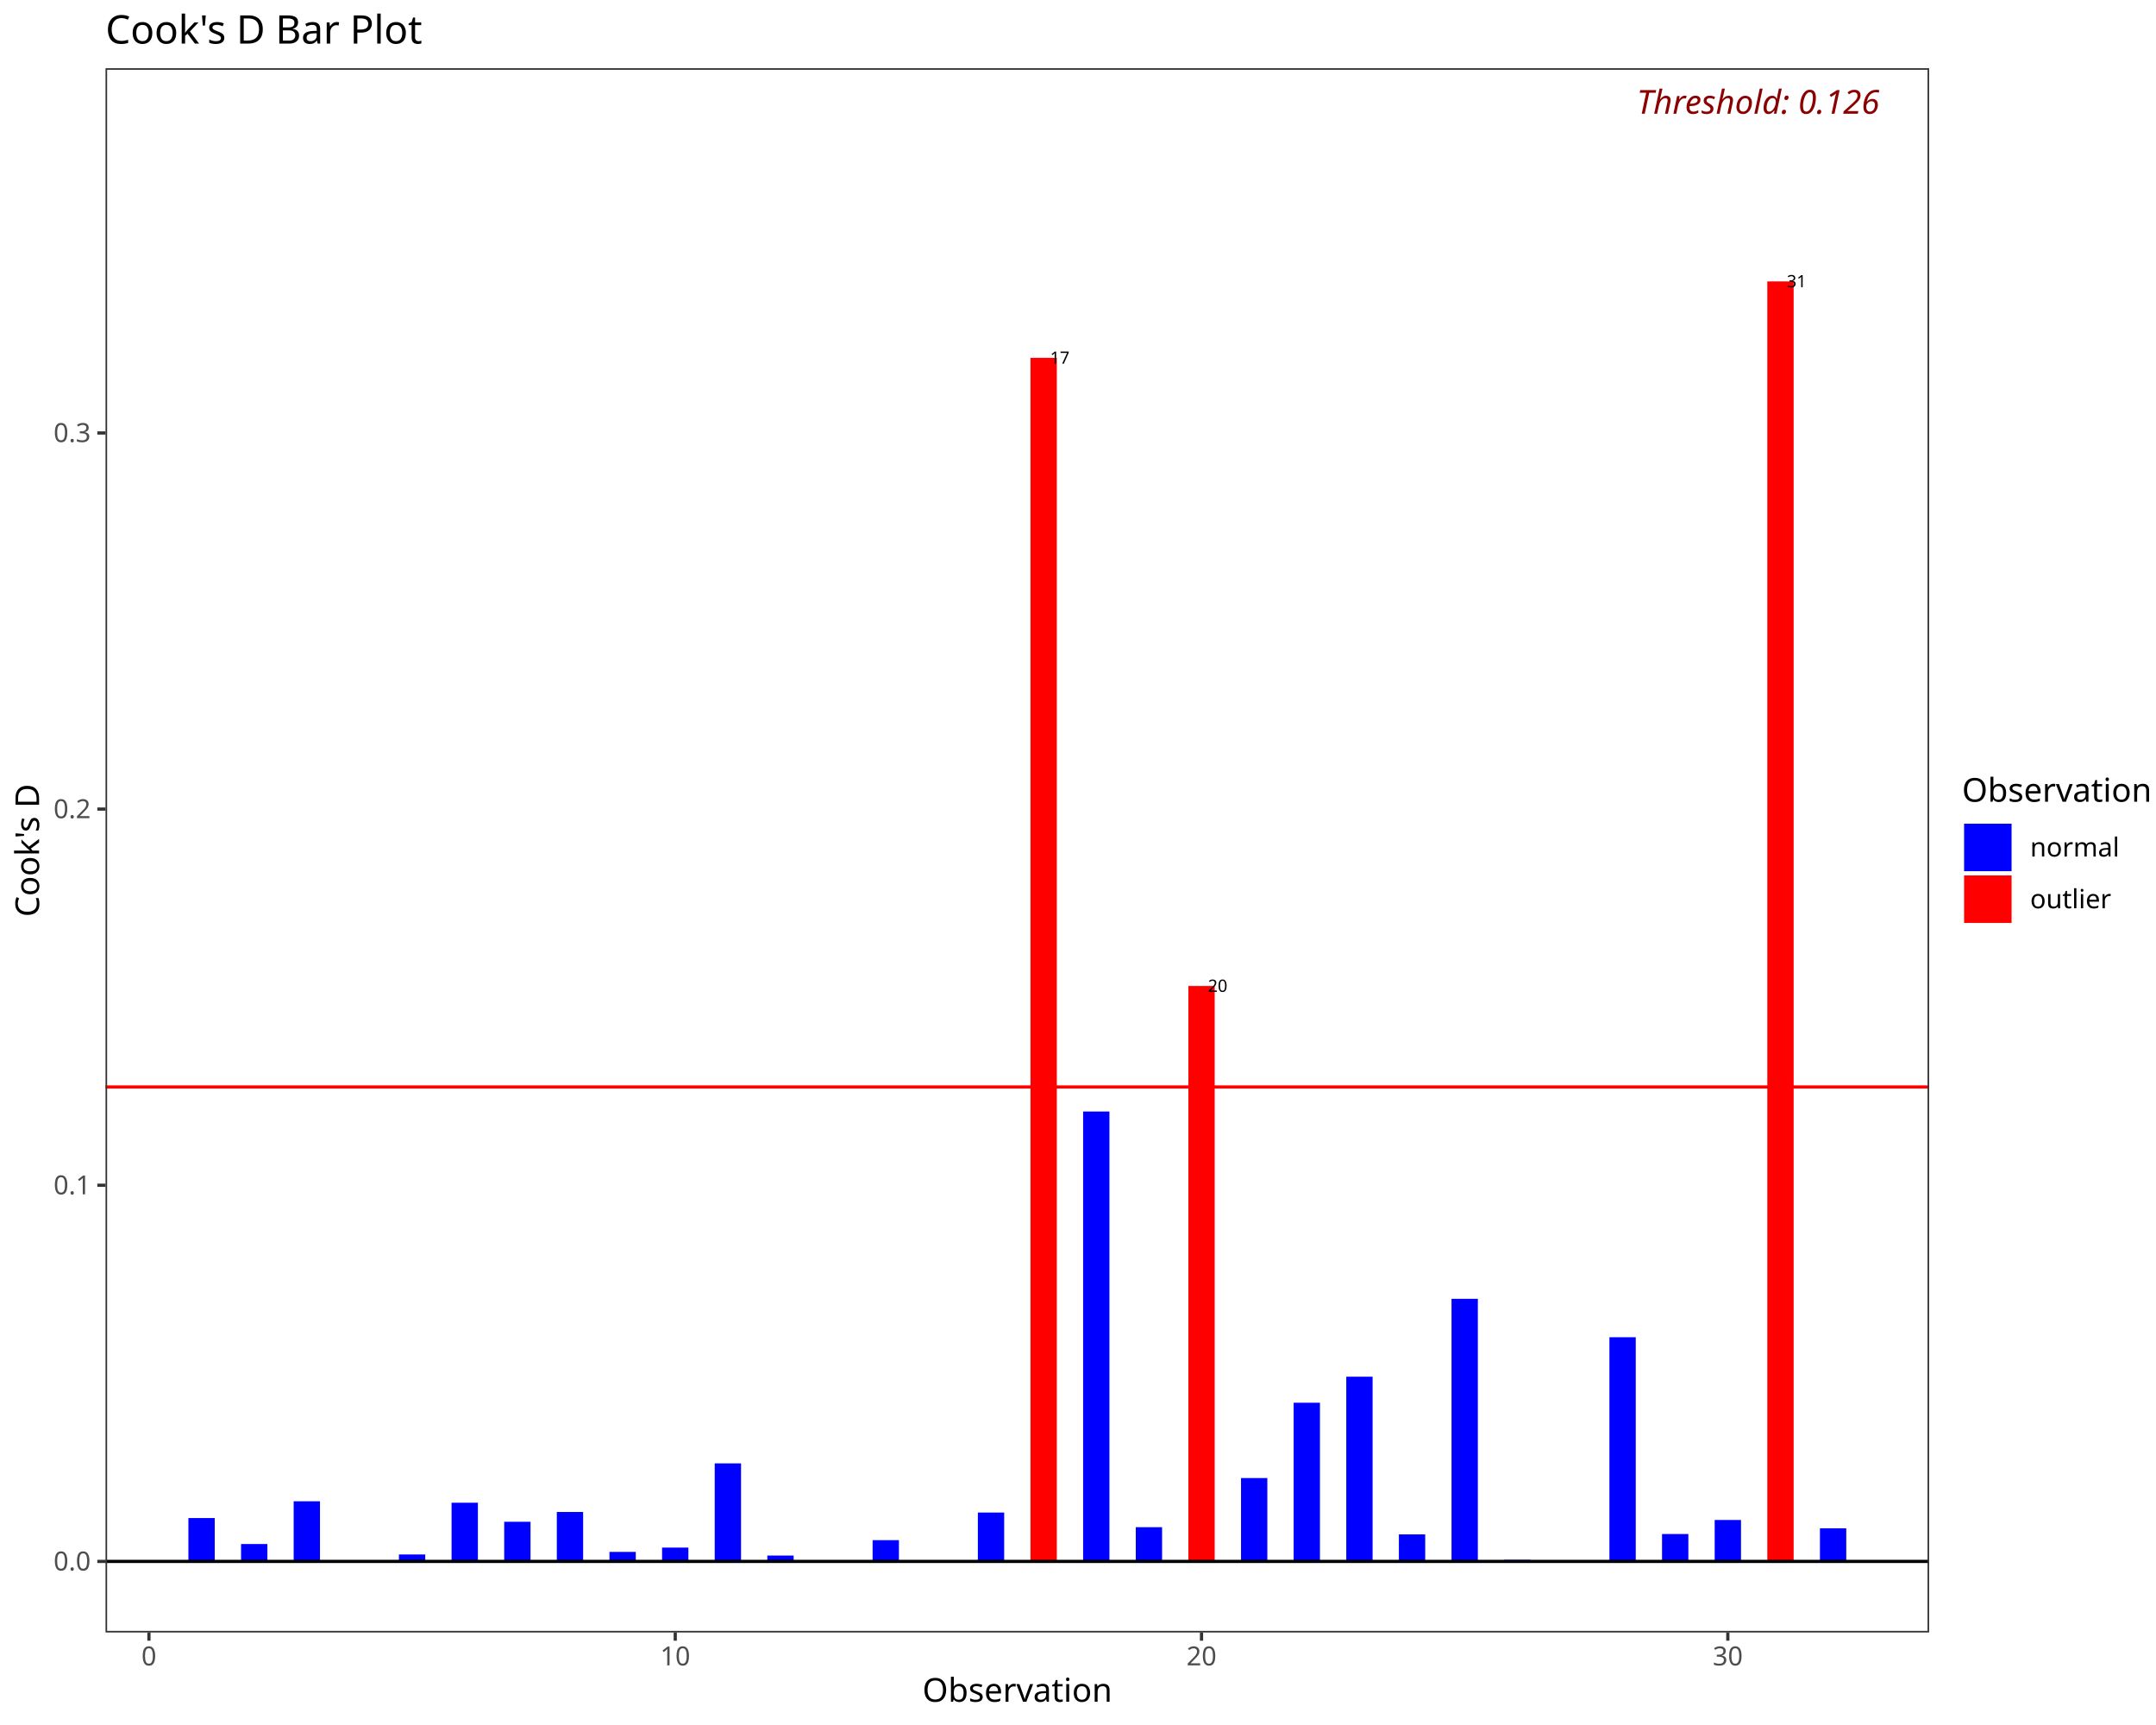
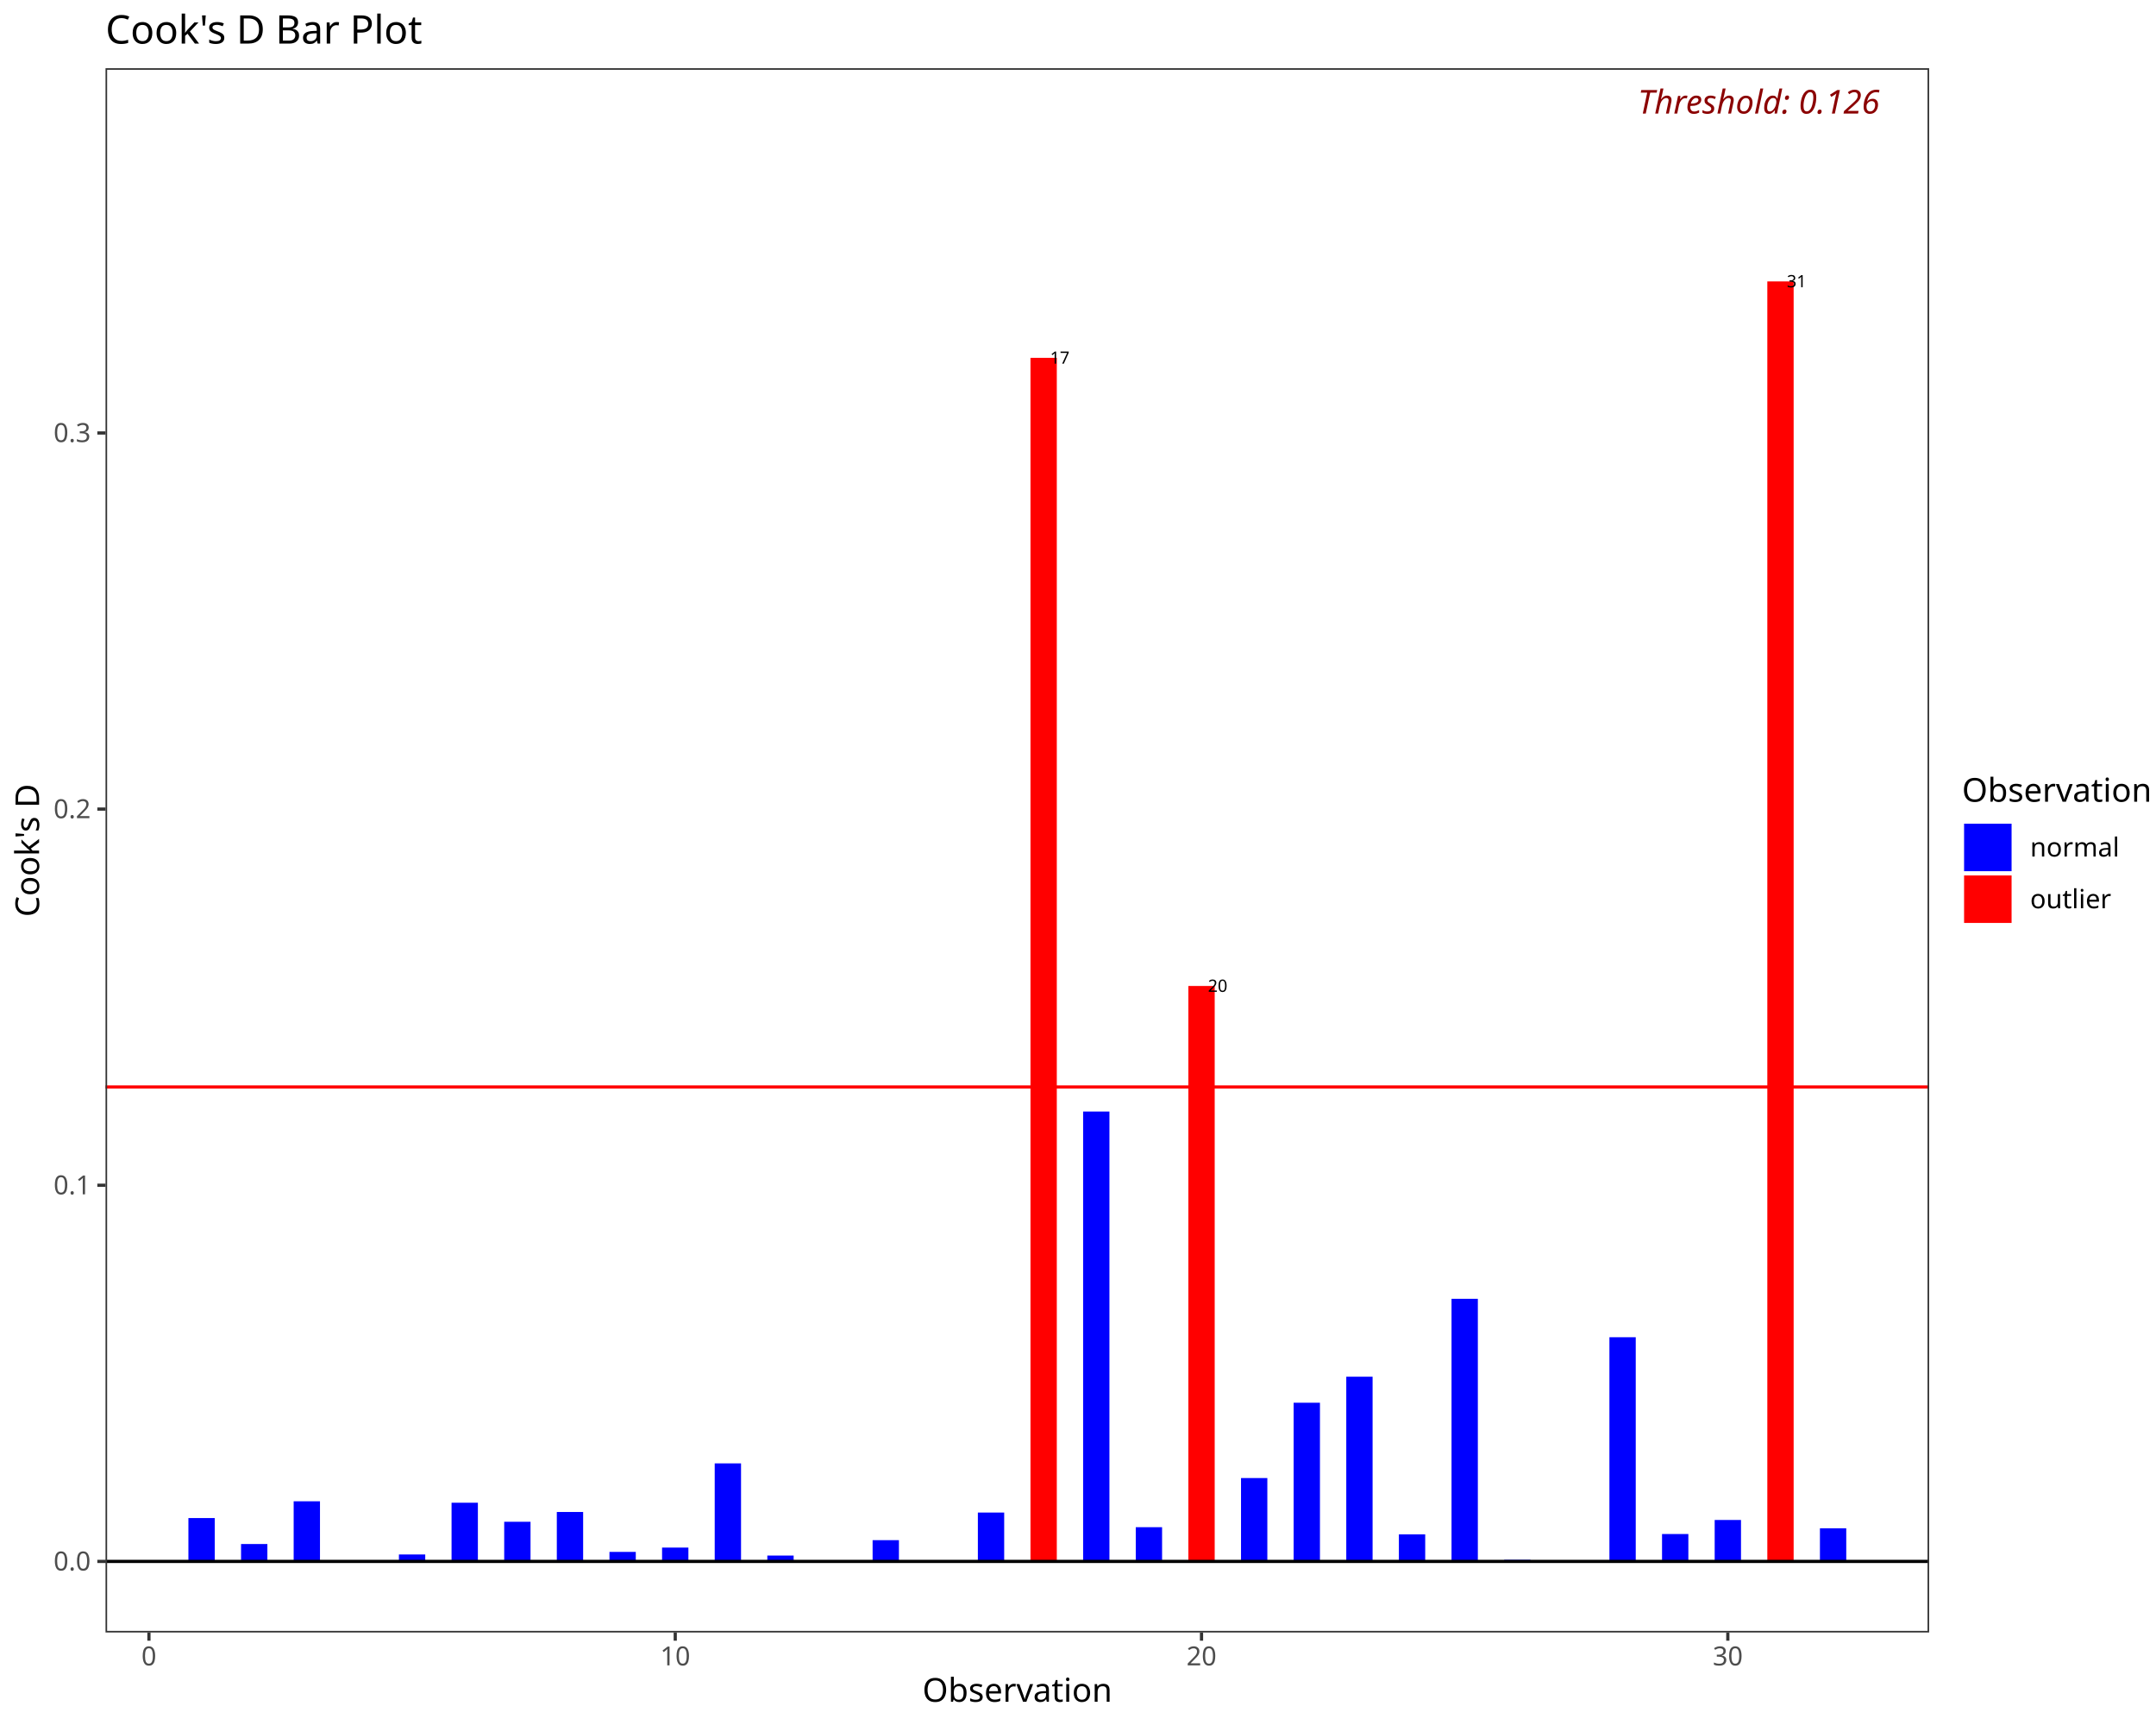
<svg xmlns="http://www.w3.org/2000/svg" class="svglite" data-engine-version="2.0" width="720.00pt" height="576.00pt" viewBox="0 0 720.00 576.00">
  <defs>
    <style type="text/css">
    .svglite line, .svglite polyline, .svglite polygon, .svglite path, .svglite rect, .svglite circle {
      fill: none;
      stroke: #000000;
      stroke-linecap: round;
      stroke-linejoin: round;
      stroke-miterlimit: 10.00;
    }
  </style>
  </defs>
  <rect width="100%" height="100%" style="stroke: none; fill: #FFFFFF;" />
  <defs>
    <clipPath id="cpMC4wMHw3MjAuMDB8MC4wMHw1NzYuMDA=">
      <rect x="0.00" y="0.00" width="720.00" height="576.00" />
    </clipPath>
  </defs>
  <g clip-path="url(#cpMC4wMHw3MjAuMDB8MC4wMHw1NzYuMDA=)">
    <rect x="0.00" y="0.00" width="720.00" height="576.00" style="stroke-width: 1.07; stroke: #FFFFFF; fill: #FFFFFF;" />
  </g>
  <defs>
    <clipPath id="cpMzUuMjR8NjQ0LjI0fDIyLjc4fDU0NS4xMQ==">
      <rect x="35.24" y="22.78" width="609.00" height="522.33" />
    </clipPath>
  </defs>
  <g clip-path="url(#cpMzUuMjR8NjQ0LjI0fDIyLjc4fDU0NS4xMQ==)">
    <rect x="35.24" y="22.78" width="609.00" height="522.33" style="stroke-width: 1.07; stroke: none; fill: #FFFFFF;" />
    <rect x="62.92" y="506.90" width="8.79" height="14.47" style="stroke-width: 1.07; stroke: none; stroke-linecap: butt; stroke-linejoin: miter; fill: #0000FF;" />
    <rect x="80.50" y="515.57" width="8.79" height="5.80" style="stroke-width: 1.07; stroke: none; stroke-linecap: butt; stroke-linejoin: miter; fill: #0000FF;" />
    <rect x="98.07" y="501.30" width="8.79" height="20.07" style="stroke-width: 1.07; stroke: none; stroke-linecap: butt; stroke-linejoin: miter; fill: #0000FF;" />
    <rect x="115.65" y="521.21" width="8.79" height="0.16" style="stroke-width: 1.07; stroke: none; stroke-linecap: butt; stroke-linejoin: miter; fill: #0000FF;" />
    <rect x="133.22" y="519.06" width="8.79" height="2.31" style="stroke-width: 1.07; stroke: none; stroke-linecap: butt; stroke-linejoin: miter; fill: #0000FF;" />
    <rect x="150.80" y="501.78" width="8.79" height="19.59" style="stroke-width: 1.07; stroke: none; stroke-linecap: butt; stroke-linejoin: miter; fill: #0000FF;" />
    <rect x="168.38" y="508.14" width="8.79" height="13.23" style="stroke-width: 1.07; stroke: none; stroke-linecap: butt; stroke-linejoin: miter; fill: #0000FF;" />
    <rect x="185.95" y="504.87" width="8.79" height="16.50" style="stroke-width: 1.07; stroke: none; stroke-linecap: butt; stroke-linejoin: miter; fill: #0000FF;" />
    <rect x="203.53" y="518.20" width="8.79" height="3.17" style="stroke-width: 1.07; stroke: none; stroke-linecap: butt; stroke-linejoin: miter; fill: #0000FF;" />
    <rect x="221.10" y="516.76" width="8.79" height="4.61" style="stroke-width: 1.07; stroke: none; stroke-linecap: butt; stroke-linejoin: miter; fill: #0000FF;" />
    <rect x="238.68" y="488.64" width="8.79" height="32.73" style="stroke-width: 1.07; stroke: none; stroke-linecap: butt; stroke-linejoin: miter; fill: #0000FF;" />
    <rect x="256.25" y="519.42" width="8.79" height="1.95" style="stroke-width: 1.07; stroke: none; stroke-linecap: butt; stroke-linejoin: miter; fill: #0000FF;" />
    <rect x="273.83" y="521.24" width="8.79" height="0.13" style="stroke-width: 1.07; stroke: none; stroke-linecap: butt; stroke-linejoin: miter; fill: #0000FF;" />
    <rect x="291.41" y="514.28" width="8.79" height="7.09" style="stroke-width: 1.07; stroke: none; stroke-linecap: butt; stroke-linejoin: miter; fill: #0000FF;" />
    <rect x="308.98" y="521.28" width="8.79" height="0.091" style="stroke-width: 1.07; stroke: none; stroke-linecap: butt; stroke-linejoin: miter; fill: #0000FF;" />
    <rect x="326.56" y="505.06" width="8.79" height="16.31" style="stroke-width: 1.07; stroke: none; stroke-linecap: butt; stroke-linejoin: miter; fill: #0000FF;" />
    <rect x="344.13" y="119.49" width="8.79" height="401.88" style="stroke-width: 1.07; stroke: none; stroke-linecap: butt; stroke-linejoin: miter; fill: #FF0000;" />
    <rect x="361.71" y="371.15" width="8.79" height="150.22" style="stroke-width: 1.07; stroke: none; stroke-linecap: butt; stroke-linejoin: miter; fill: #0000FF;" />
    <rect x="379.29" y="509.95" width="8.79" height="11.42" style="stroke-width: 1.07; stroke: none; stroke-linecap: butt; stroke-linejoin: miter; fill: #0000FF;" />
    <rect x="396.86" y="329.23" width="8.79" height="192.14" style="stroke-width: 1.07; stroke: none; stroke-linecap: butt; stroke-linejoin: miter; fill: #FF0000;" />
    <rect x="414.44" y="493.54" width="8.79" height="27.83" style="stroke-width: 1.07; stroke: none; stroke-linecap: butt; stroke-linejoin: miter; fill: #0000FF;" />
    <rect x="432.01" y="468.39" width="8.79" height="52.98" style="stroke-width: 1.07; stroke: none; stroke-linecap: butt; stroke-linejoin: miter; fill: #0000FF;" />
    <rect x="449.59" y="459.70" width="8.79" height="61.67" style="stroke-width: 1.07; stroke: none; stroke-linecap: butt; stroke-linejoin: miter; fill: #0000FF;" />
    <rect x="467.16" y="512.35" width="8.79" height="9.02" style="stroke-width: 1.07; stroke: none; stroke-linecap: butt; stroke-linejoin: miter; fill: #0000FF;" />
    <rect x="484.74" y="433.69" width="8.79" height="87.68" style="stroke-width: 1.07; stroke: none; stroke-linecap: butt; stroke-linejoin: miter; fill: #0000FF;" />
    <rect x="502.32" y="520.85" width="8.79" height="0.52" style="stroke-width: 1.07; stroke: none; stroke-linecap: butt; stroke-linejoin: miter; fill: #0000FF;" />
    <rect x="519.89" y="521.37" width="8.79" height="0.002" style="stroke-width: 1.07; stroke: none; stroke-linecap: butt; stroke-linejoin: miter; fill: #0000FF;" />
    <rect x="537.47" y="446.52" width="8.79" height="74.85" style="stroke-width: 1.07; stroke: none; stroke-linecap: butt; stroke-linejoin: miter; fill: #0000FF;" />
    <rect x="555.04" y="512.23" width="8.79" height="9.14" style="stroke-width: 1.07; stroke: none; stroke-linecap: butt; stroke-linejoin: miter; fill: #0000FF;" />
    <rect x="572.62" y="507.54" width="8.79" height="13.83" style="stroke-width: 1.07; stroke: none; stroke-linecap: butt; stroke-linejoin: miter; fill: #0000FF;" />
    <rect x="590.20" y="93.97" width="8.79" height="427.40" style="stroke-width: 1.07; stroke: none; stroke-linecap: butt; stroke-linejoin: miter; fill: #FF0000;" />
    <rect x="607.77" y="510.32" width="8.79" height="11.05" style="stroke-width: 1.07; stroke: none; stroke-linecap: butt; stroke-linejoin: miter; fill: #0000FF;" />
    <text x="350.67" y="121.45" style="font-size: 5.69px; font-family: sans;" textLength="6.33px" lengthAdjust="spacingAndGlyphs">17</text>
    <text x="403.40" y="331.19" style="font-size: 5.69px; font-family: sans;" textLength="6.33px" lengthAdjust="spacingAndGlyphs">20</text>
    <text x="596.73" y="95.93" style="font-size: 5.69px; font-family: sans;" textLength="6.33px" lengthAdjust="spacingAndGlyphs">31</text>
    <line x1="35.24" y1="521.37" x2="644.24" y2="521.37" style="stroke-width: 1.07; stroke-linecap: butt;" />
    <line x1="35.24" y1="362.95" x2="644.24" y2="362.95" style="stroke-width: 1.07; stroke: #FF0000; stroke-linecap: butt;" />
-     <text x="627.67" y="37.98" text-anchor="end" style="font-size: 11.04px; font-style: italic; fill: #8B0000; font-family: sans;" textLength="82.86px" lengthAdjust="spacingAndGlyphs">Threshold: 0.126</text>
+     <text x="627.73" y="37.92" text-anchor="end" style="font-size: 11.00px; font-style: italic; fill: #8B0000; font-family: sans;" textLength="82.56px" lengthAdjust="spacingAndGlyphs">Threshold: 0.126</text>
    <rect x="35.24" y="22.78" width="609.00" height="522.33" style="stroke-width: 1.07; stroke: #333333;" />
  </g>
  <g clip-path="url(#cpMC4wMHw3MjAuMDB8MC4wMHw1NzYuMDA=)">
    <text x="30.31" y="524.40" text-anchor="end" style="font-size: 8.80px; fill: #4D4D4D; font-family: sans;" textLength="12.23px" lengthAdjust="spacingAndGlyphs">0.0</text>
    <text x="30.31" y="398.80" text-anchor="end" style="font-size: 8.80px; fill: #4D4D4D; font-family: sans;" textLength="12.23px" lengthAdjust="spacingAndGlyphs">0.1</text>
    <text x="30.31" y="273.20" text-anchor="end" style="font-size: 8.80px; fill: #4D4D4D; font-family: sans;" textLength="12.23px" lengthAdjust="spacingAndGlyphs">0.2</text>
    <text x="30.31" y="147.60" text-anchor="end" style="font-size: 8.80px; fill: #4D4D4D; font-family: sans;" textLength="12.23px" lengthAdjust="spacingAndGlyphs">0.3</text>
    <polyline points="32.50,521.37 35.24,521.37 " style="stroke-width: 1.07; stroke: #333333; stroke-linecap: butt;" />
    <polyline points="32.50,395.77 35.24,395.77 " style="stroke-width: 1.07; stroke: #333333; stroke-linecap: butt;" />
    <polyline points="32.50,270.17 35.24,270.17 " style="stroke-width: 1.07; stroke: #333333; stroke-linecap: butt;" />
    <polyline points="32.50,144.57 35.24,144.57 " style="stroke-width: 1.07; stroke: #333333; stroke-linecap: butt;" />
    <polyline points="49.74,547.85 49.74,545.11 " style="stroke-width: 1.07; stroke: #333333; stroke-linecap: butt;" />
    <polyline points="225.50,547.85 225.50,545.11 " style="stroke-width: 1.07; stroke: #333333; stroke-linecap: butt;" />
    <polyline points="401.25,547.85 401.25,545.11 " style="stroke-width: 1.07; stroke: #333333; stroke-linecap: butt;" />
    <polyline points="577.01,547.85 577.01,545.11 " style="stroke-width: 1.07; stroke: #333333; stroke-linecap: butt;" />
    <text x="49.74" y="556.10" text-anchor="middle" style="font-size: 8.80px; fill: #4D4D4D; font-family: sans;" textLength="4.89px" lengthAdjust="spacingAndGlyphs">0</text>
    <text x="225.50" y="556.10" text-anchor="middle" style="font-size: 8.80px; fill: #4D4D4D; font-family: sans;" textLength="9.79px" lengthAdjust="spacingAndGlyphs">10</text>
    <text x="401.25" y="556.10" text-anchor="middle" style="font-size: 8.80px; fill: #4D4D4D; font-family: sans;" textLength="9.79px" lengthAdjust="spacingAndGlyphs">20</text>
    <text x="577.01" y="556.10" text-anchor="middle" style="font-size: 8.80px; fill: #4D4D4D; font-family: sans;" textLength="9.79px" lengthAdjust="spacingAndGlyphs">30</text>
    <text x="339.74" y="568.24" text-anchor="middle" style="font-size: 11.00px; font-family: sans;" textLength="59.32px" lengthAdjust="spacingAndGlyphs">Observation</text>
    <text transform="translate(13.05,283.95) rotate(-90)" text-anchor="middle" style="font-size: 11.00px; font-family: sans;" textLength="44.29px" lengthAdjust="spacingAndGlyphs">Cook's D</text>
    <rect x="655.20" y="259.00" width="59.32" height="49.89" style="stroke-width: 1.07; stroke: none; fill: #FFFFFF;" />
    <text x="655.20" y="267.71" style="font-size: 11.00px; font-family: sans;" textLength="59.32px" lengthAdjust="spacingAndGlyphs">Observation</text>
    <rect x="655.20" y="274.33" width="17.28" height="17.28" style="stroke-width: 1.07; stroke: none; fill: #FFFFFF;" />
    <rect x="655.91" y="275.04" width="15.86" height="15.86" style="stroke-width: 1.07; stroke: none; stroke-linecap: butt; stroke-linejoin: miter; fill: #0000FF;" />
    <rect x="655.20" y="291.61" width="17.28" height="17.28" style="stroke-width: 1.07; stroke: none; fill: #FFFFFF;" />
    <rect x="655.91" y="292.32" width="15.86" height="15.86" style="stroke-width: 1.07; stroke: none; stroke-linecap: butt; stroke-linejoin: miter; fill: #FF0000;" />
    <text x="677.96" y="286.00" style="font-size: 8.80px; font-family: sans;" textLength="26.90px" lengthAdjust="spacingAndGlyphs">normal</text>
    <text x="677.96" y="303.28" style="font-size: 8.80px; font-family: sans;" textLength="23.97px" lengthAdjust="spacingAndGlyphs">outlier</text>
    <text x="35.24" y="14.56" style="font-size: 13.20px; font-family: sans;" textLength="103.78px" lengthAdjust="spacingAndGlyphs">Cook's D Bar Plot</text>
  </g>
</svg>
